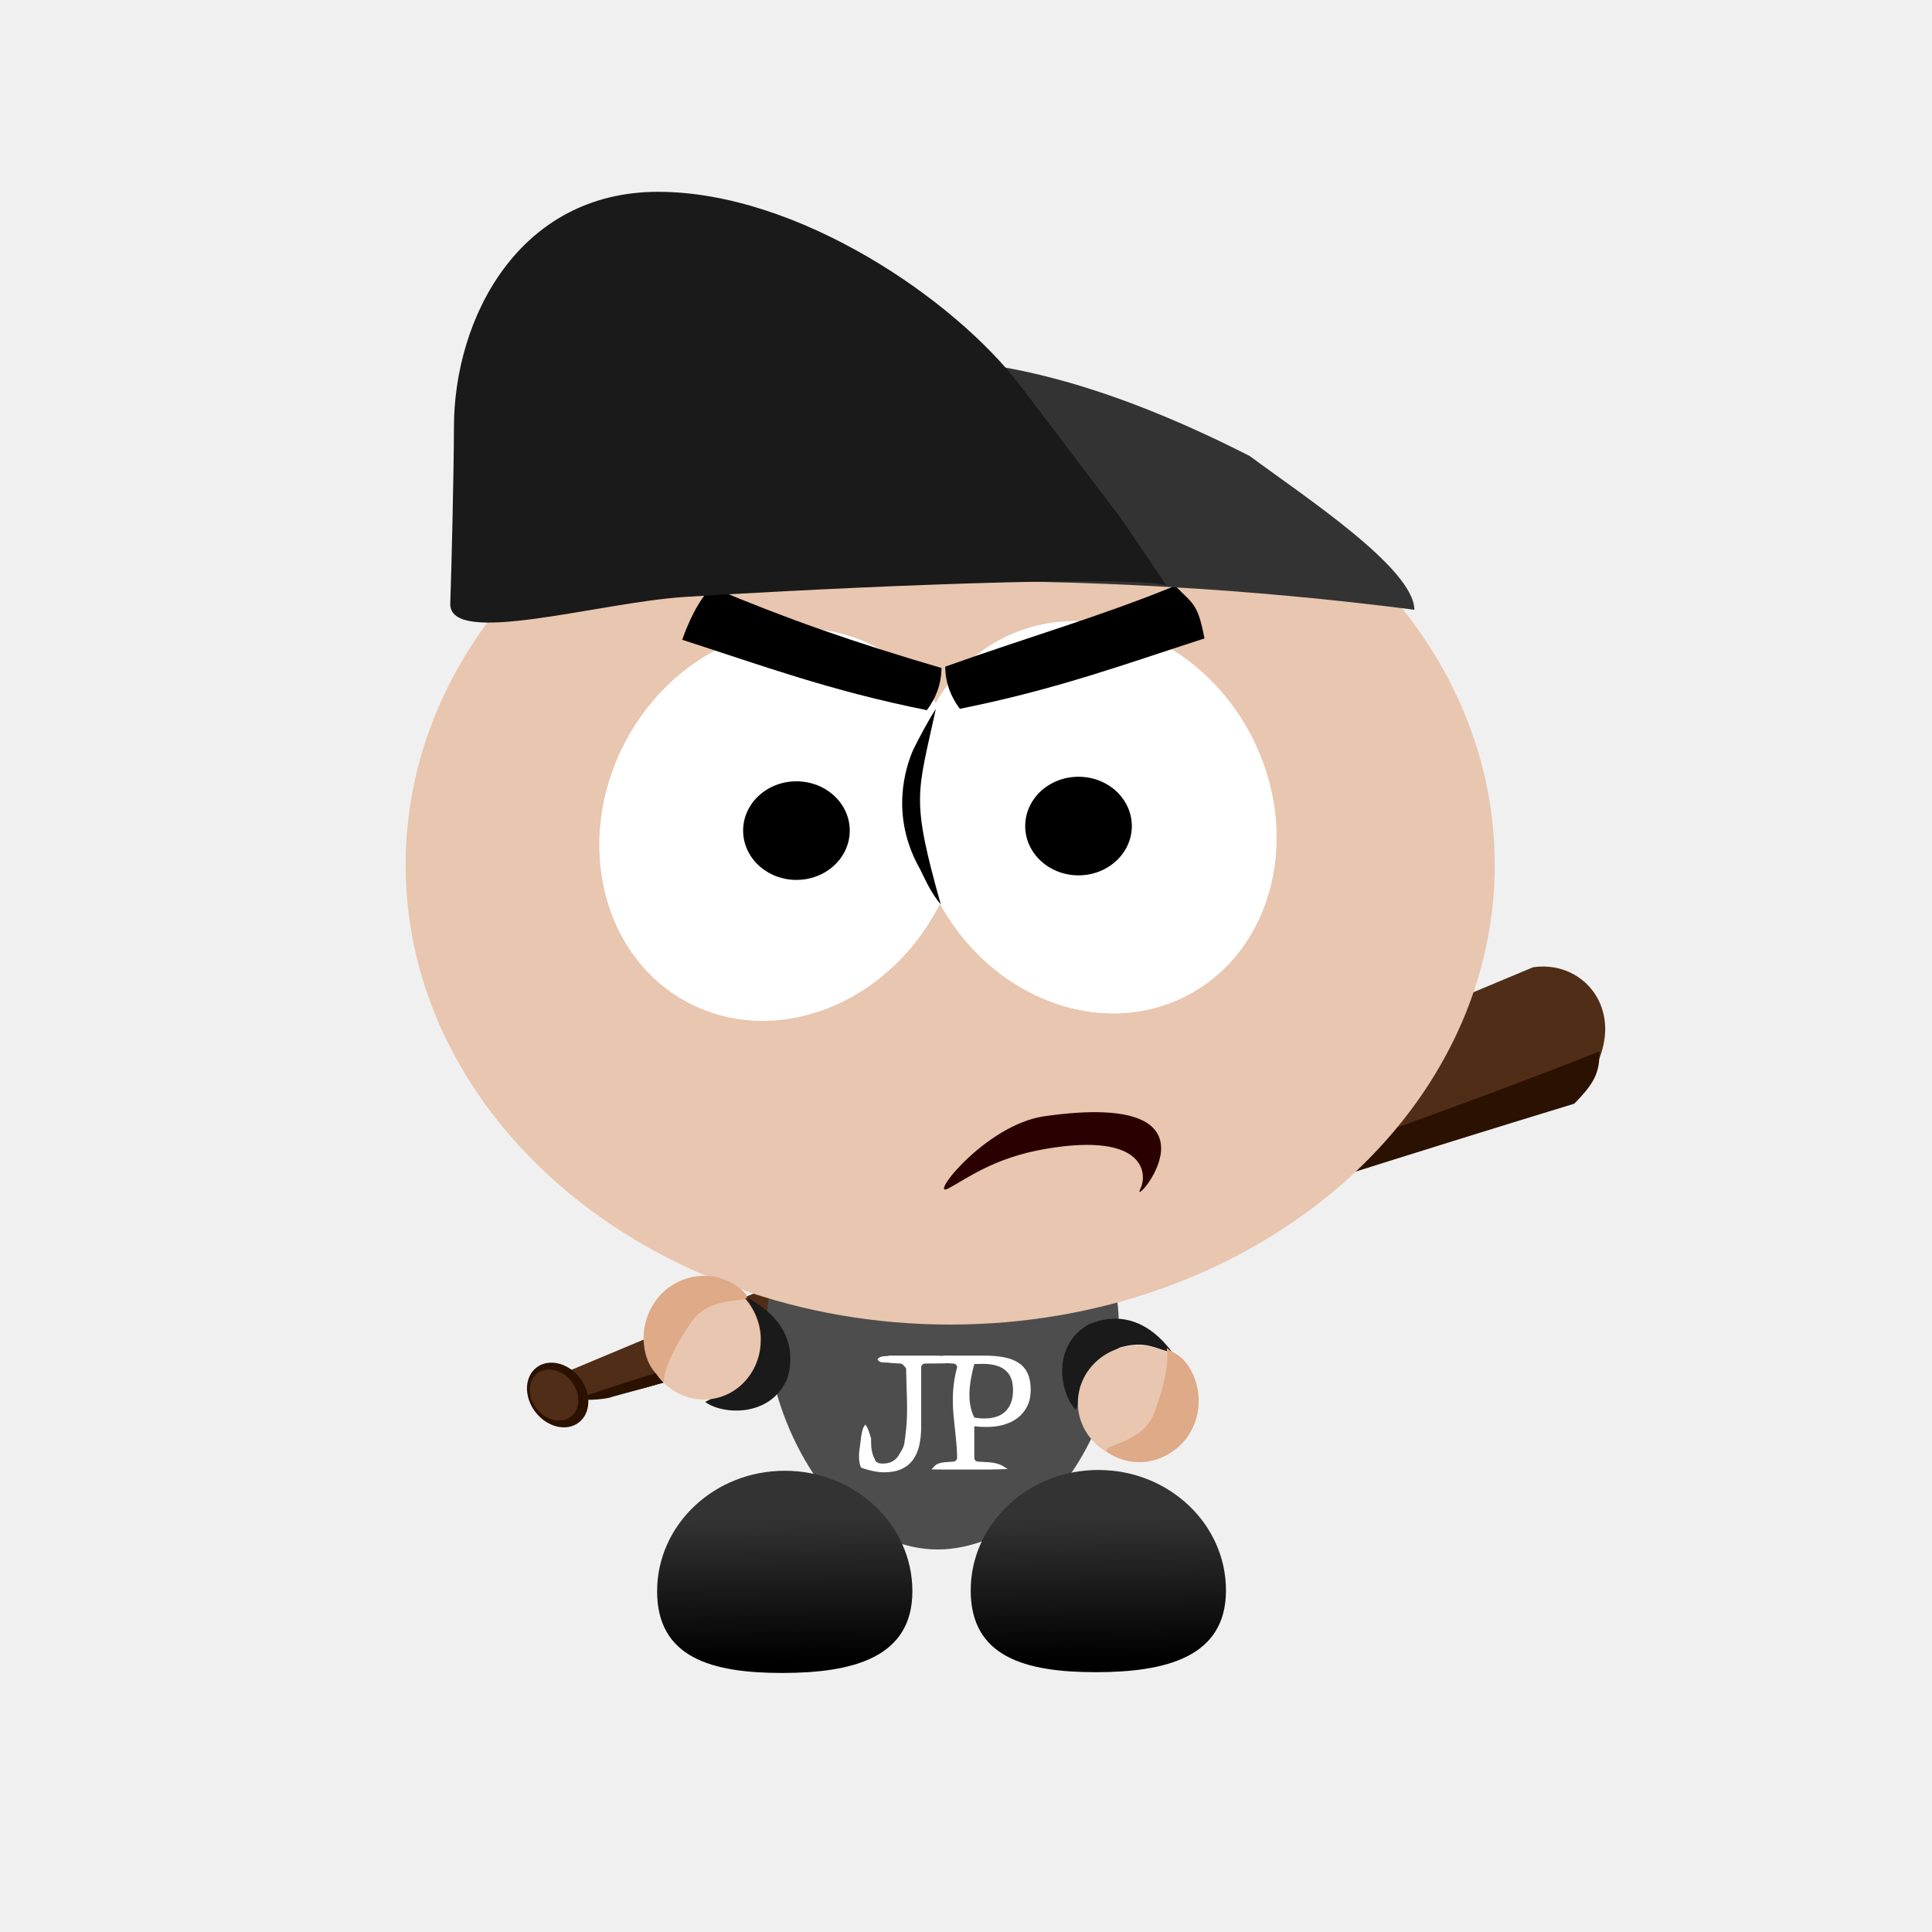
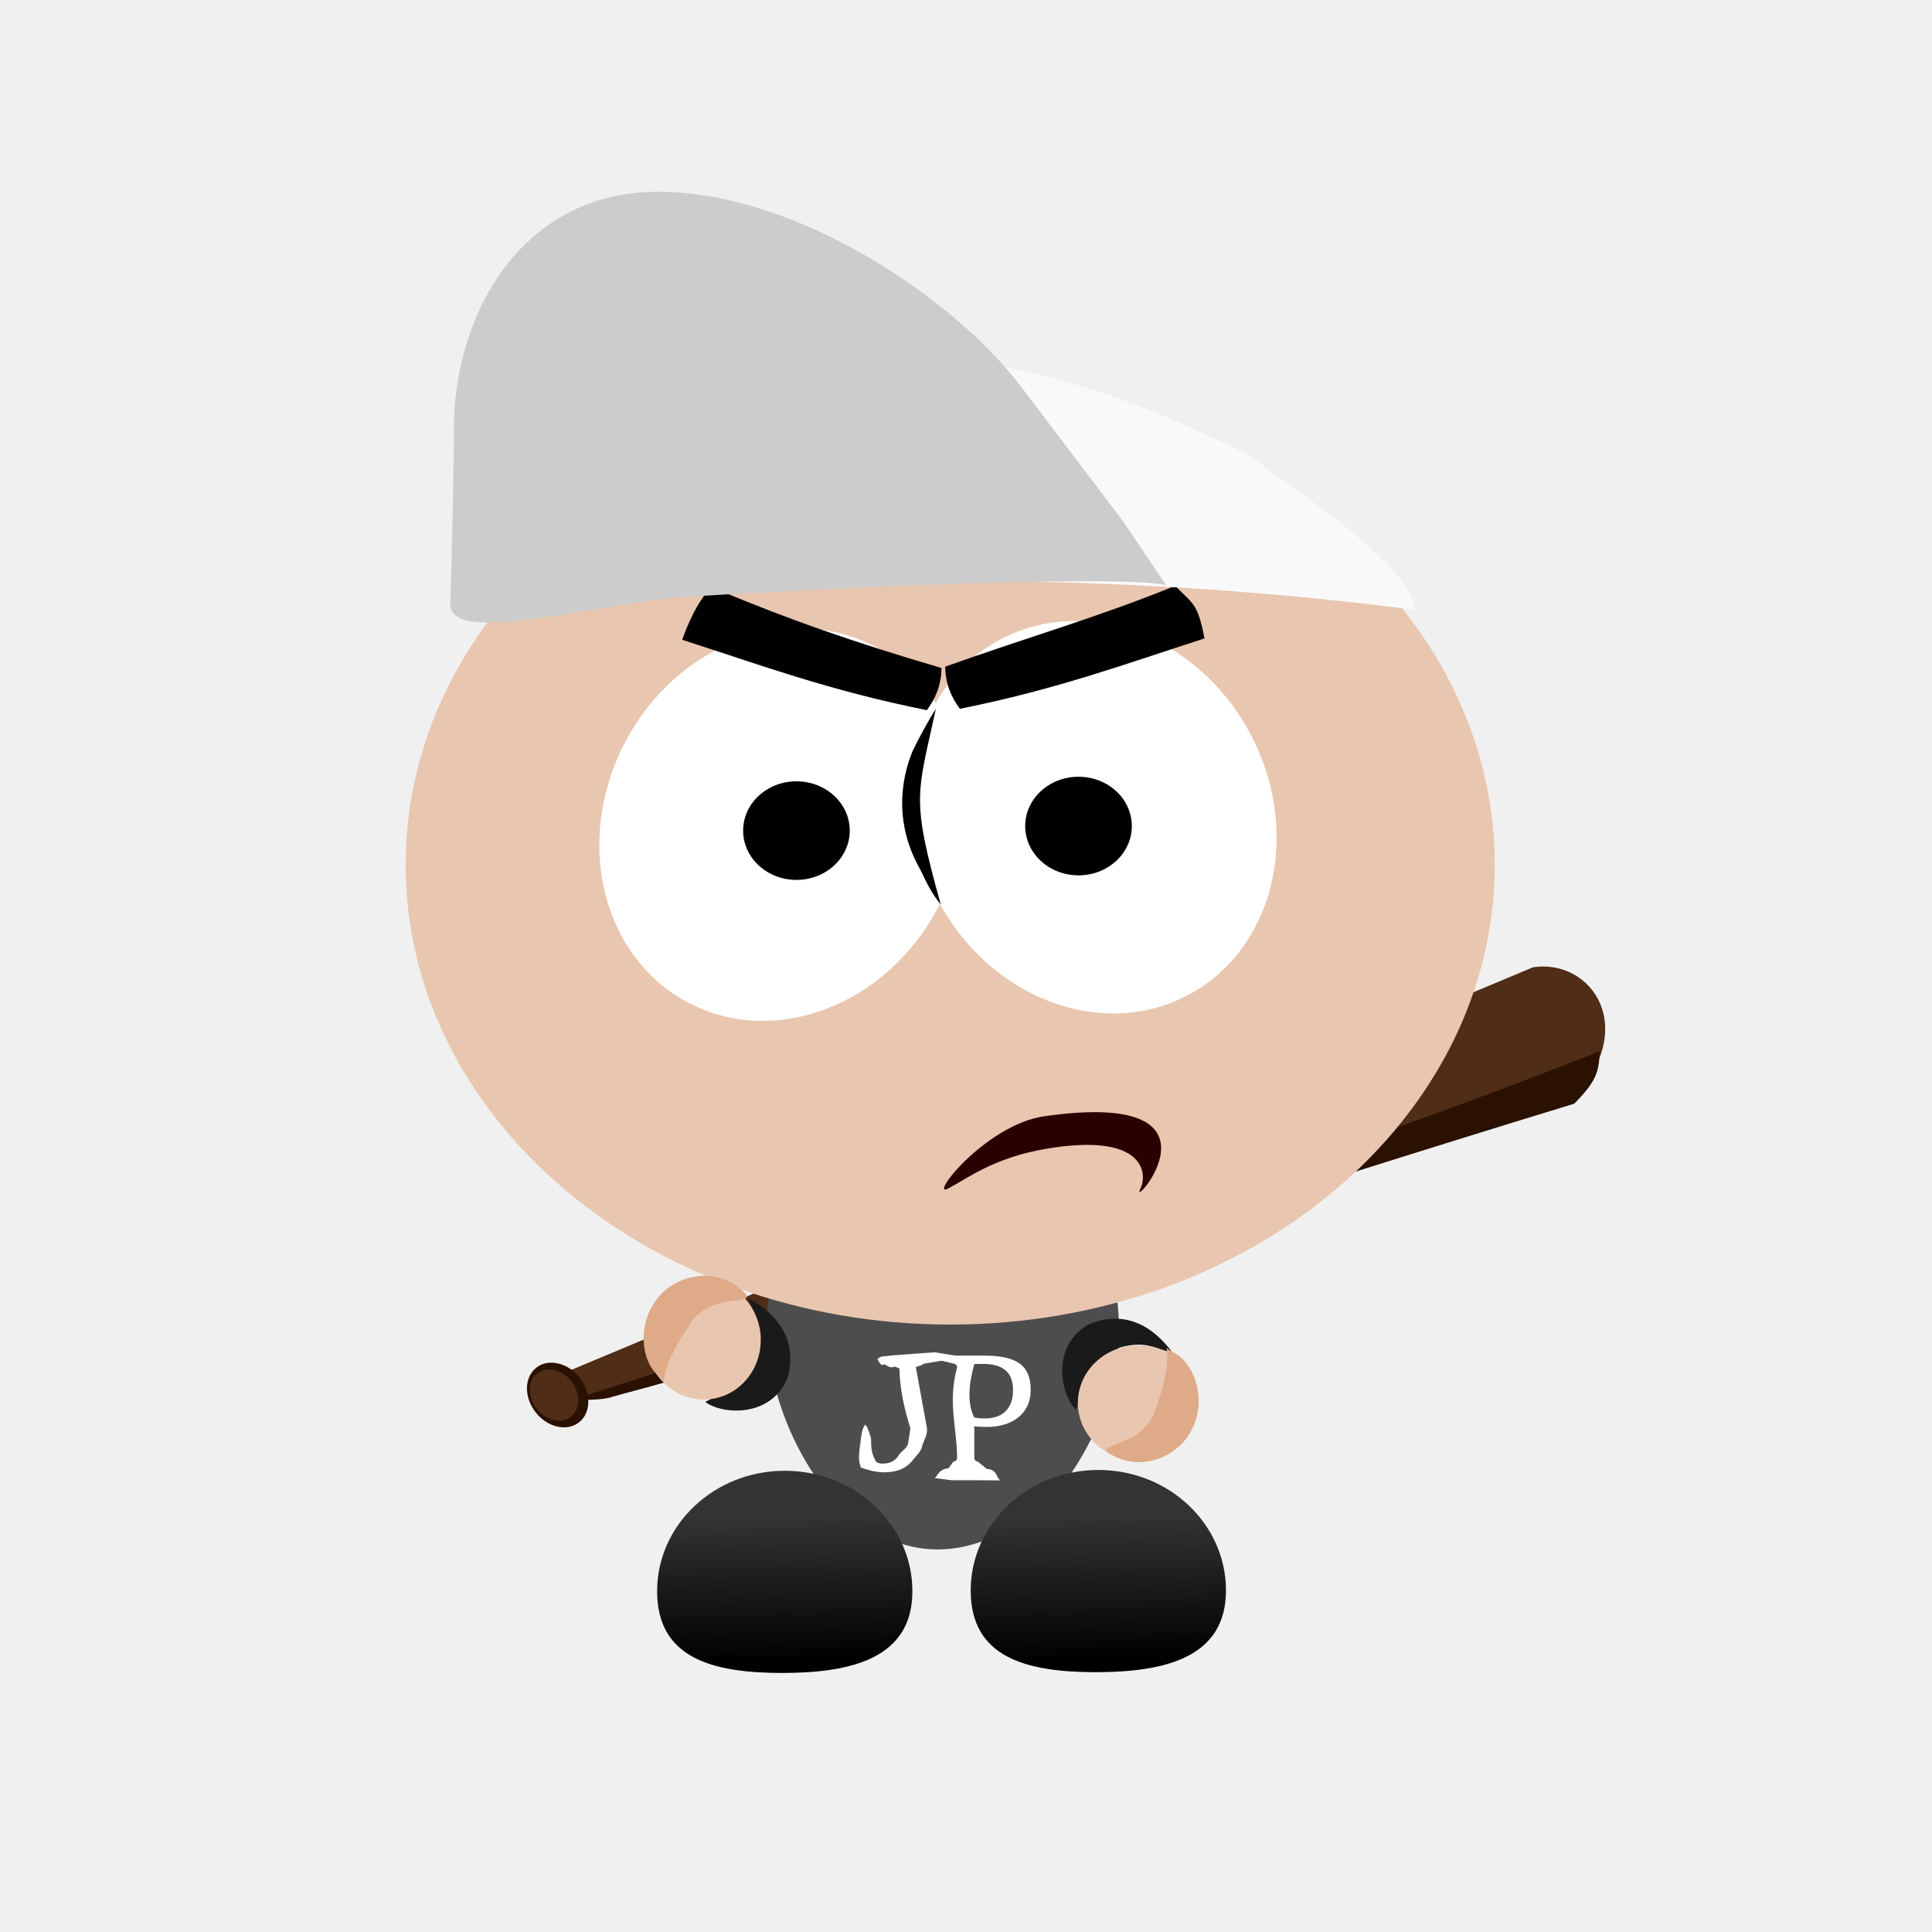
<svg xmlns="http://www.w3.org/2000/svg" xmlns:xlink="http://www.w3.org/1999/xlink" width="64" height="64" id="svg3352" version="1.1" viewBox="0 0 64 64">
  <defs id="defs3354">
    <linearGradient id="linearGradient4468">
      <stop style="stop-color:#333333;stop-opacity:1;" offset="0" id="stop4470" />
      <stop style="stop-color:#000000;stop-opacity:1" offset="1" id="stop4472" />
    </linearGradient>
    <linearGradient xlink:href="#linearGradient4468" id="linearGradient4474" x1="331.33" y1="873.565" x2="332.34" y2="930.639" gradientUnits="userSpaceOnUse" gradientTransform="matrix(0.108383,0,0,0.08343797,-9.786605,-22.60966)" />
    <linearGradient xlink:href="#linearGradient4468" id="linearGradient4474-6" x1="331.33" y1="873.565" x2="332.34" y2="930.639" gradientUnits="userSpaceOnUse" gradientTransform="matrix(0.108383,0,0,0.08343797,0.6006501,-22.63609)" />
  </defs>
  <g id="layer13">
    <path style="color:#000000;clip-rule:nonzero;display:inline;overflow:visible;visibility:visible;opacity:1;isolation:auto;mix-blend-mode:normal;color-interpolation:sRGB;color-interpolation-filters:linearRGB;solid-color:#000000;solid-opacity:1;fill:#502d16;fill-opacity:1;fill-rule:evenodd;stroke:#000000;stroke-width:1.615;stroke-linecap:butt;stroke-linejoin:bevel;stroke-miterlimit:4;stroke-dasharray:none;stroke-dashoffset:0;stroke-opacity:0;color-rendering:auto;image-rendering:auto;shape-rendering:auto;text-rendering:auto;enable-background:accumulate" d="m 50.784,32.042 c 1.948,-0.294 3.57,2.036 1.242,4.436 l -28.057,8.614 c -5.419,2.14 -6.293,0.907 -5.49,0.474 z" id="rect3823" />
    <path style="color:#000000;clip-rule:nonzero;display:inline;overflow:visible;visibility:visible;opacity:1;isolation:auto;mix-blend-mode:normal;color-interpolation:sRGB;color-interpolation-filters:linearRGB;solid-color:#000000;solid-opacity:1;fill:#2b1100;fill-opacity:1;fill-rule:evenodd;stroke:#000000;stroke-width:1.662;stroke-linecap:butt;stroke-linejoin:bevel;stroke-miterlimit:4;stroke-dasharray:none;stroke-dashoffset:0;stroke-opacity:0;color-rendering:auto;image-rendering:auto;shape-rendering:auto;text-rendering:auto;enable-background:accumulate" d="m 22.15,45.348 c 9.77,-3.158 21.47,-6.797 30.834,-10.522 0.007,0.693 -0.153,1.046 -0.837,1.736 -10.621,3.236 -21.191,6.809 -31.862,9.708 -0.228,0.104 -1.193,0.139 -1.137,0.056 0.026,-0.037 2.7,-0.885 3.001,-0.977 z" id="rect3826" />
    <ellipse style="color:#000000;clip-rule:nonzero;display:inline;overflow:visible;visibility:visible;opacity:1;isolation:auto;mix-blend-mode:normal;color-interpolation:sRGB;color-interpolation-filters:linearRGB;solid-color:#000000;solid-opacity:1;fill:#2b1100;fill-opacity:1;fill-rule:evenodd;stroke:#000000;stroke-width:1.662;stroke-linecap:butt;stroke-linejoin:bevel;stroke-miterlimit:4;stroke-dasharray:none;stroke-dashoffset:0;stroke-opacity:0;color-rendering:auto;image-rendering:auto;shape-rendering:auto;text-rendering:auto;enable-background:accumulate" id="path3848" cx="-13.707" cy="47.842" rx="0.928" ry="1.149" transform="matrix(0.790407,-0.612582,0.612582,0.790407,0,0)" />
    <ellipse style="color:#000000;clip-rule:nonzero;display:inline;overflow:visible;visibility:visible;opacity:1;isolation:auto;mix-blend-mode:normal;color-interpolation:sRGB;color-interpolation-filters:linearRGB;solid-color:#000000;solid-opacity:1;fill:#502d16;fill-opacity:1;fill-rule:evenodd;stroke:#000000;stroke-width:1.315;stroke-linecap:butt;stroke-linejoin:bevel;stroke-miterlimit:4;stroke-dasharray:none;stroke-dashoffset:0;stroke-opacity:0;color-rendering:auto;image-rendering:auto;shape-rendering:auto;text-rendering:auto;enable-background:accumulate" id="path3848-1" cx="-13.802" cy="47.769" rx="0.734" ry="0.909" transform="matrix(0.790407,-0.612582,0.612582,0.790407,0,0)" />
  </g>
  <g id="layer1">
    <path style="color:#000000;clip-rule:nonzero;display:inline;overflow:visible;visibility:visible;opacity:1;isolation:auto;mix-blend-mode:normal;color-interpolation:sRGB;color-interpolation-filters:linearRGB;solid-color:#000000;solid-opacity:1;fill:#4d4d4d;fill-opacity:1;fill-rule:evenodd;stroke:#000000;stroke-width:0.095;stroke-linecap:butt;stroke-linejoin:bevel;stroke-miterlimit:4;stroke-dasharray:none;stroke-dashoffset:0;stroke-opacity:0;color-rendering:auto;image-rendering:auto;shape-rendering:auto;text-rendering:auto;enable-background:accumulate" d="m 25.629,42.276 c 1.659,-2.477 9.404,-3.052 11.185,-0.116 0.855,2.884 -0.625,6.131 -2.202,7.708 -1.936,1.481 -4.173,2.314 -6.722,0.116 -1.826,-1.816 -3.012,-5.249 -2.26,-7.708 z" id="rect3348" />
  </g>
  <g id="layer7">
    <ellipse style="color:#000000;clip-rule:nonzero;display:inline;overflow:visible;visibility:visible;opacity:1;isolation:auto;mix-blend-mode:normal;color-interpolation:sRGB;color-interpolation-filters:linearRGB;solid-color:#000000;solid-opacity:1;fill:#e9c6af;fill-opacity:1;fill-rule:evenodd;stroke:#000000;stroke-width:0.168;stroke-linecap:butt;stroke-linejoin:bevel;stroke-miterlimit:4;stroke-dasharray:none;stroke-dashoffset:0;stroke-opacity:0;color-rendering:auto;image-rendering:auto;shape-rendering:auto;text-rendering:auto;enable-background:accumulate" id="path4597" cx="31.476" cy="28.649" rx="18.039" ry="15.229" />
  </g>
  <g id="layer8">
    <ellipse style="color:#000000;clip-rule:nonzero;display:inline;overflow:visible;visibility:visible;opacity:1;isolation:auto;mix-blend-mode:normal;color-interpolation:sRGB;color-interpolation-filters:linearRGB;solid-color:#000000;solid-opacity:1;fill:#ffffff;fill-opacity:1;fill-rule:evenodd;stroke:#000000;stroke-width:1.715;stroke-linecap:butt;stroke-linejoin:bevel;stroke-miterlimit:4;stroke-dasharray:none;stroke-dashoffset:0;stroke-opacity:0;color-rendering:auto;image-rendering:auto;shape-rendering:auto;text-rendering:auto;enable-background:accumulate" id="path3655" cx="35.579" cy="12.286" rx="5.863" ry="6.66" transform="matrix(0.8871552,0.4614712,-0.4614712,0.8871552,0,0)" />
    <ellipse style="color:#000000;clip-rule:nonzero;display:inline;overflow:visible;visibility:visible;opacity:1;isolation:auto;mix-blend-mode:normal;color-interpolation:sRGB;color-interpolation-filters:linearRGB;solid-color:#000000;solid-opacity:1;fill:#000000;fill-opacity:1;fill-rule:evenodd;stroke:#000000;stroke-width:1.377;stroke-linecap:butt;stroke-linejoin:bevel;stroke-miterlimit:4;stroke-dasharray:none;stroke-dashoffset:0;stroke-opacity:0;color-rendering:auto;image-rendering:auto;shape-rendering:auto;text-rendering:auto;enable-background:accumulate" id="path3676" cx="26.383" cy="27.515" rx="1.766" ry="1.633" />
  </g>
  <g id="layer9">
    <ellipse style="color:#000000;clip-rule:nonzero;display:inline;overflow:visible;visibility:visible;opacity:1;isolation:auto;mix-blend-mode:normal;color-interpolation:sRGB;color-interpolation-filters:linearRGB;solid-color:#000000;solid-opacity:1;fill:#ffffff;fill-opacity:1;fill-rule:evenodd;stroke:#000000;stroke-width:1.715;stroke-linecap:butt;stroke-linejoin:bevel;stroke-miterlimit:4;stroke-dasharray:none;stroke-dashoffset:0;stroke-opacity:0;color-rendering:auto;image-rendering:auto;shape-rendering:auto;text-rendering:auto;enable-background:accumulate" id="path3655-0" cx="-19.665" cy="40.745" rx="5.863" ry="6.66" transform="matrix(-0.8871552,0.4614712,0.4614712,0.8871552,0,0)" />
    <path style="color:#000000;clip-rule:nonzero;display:inline;overflow:visible;visibility:visible;opacity:1;isolation:auto;mix-blend-mode:normal;color-interpolation:sRGB;color-interpolation-filters:linearRGB;solid-color:#000000;solid-opacity:1;fill:#000000;fill-opacity:1;fill-rule:evenodd;stroke:#000000;stroke-width:2.18;stroke-linecap:butt;stroke-linejoin:bevel;stroke-miterlimit:4;stroke-dasharray:none;stroke-dashoffset:0;stroke-opacity:0;color-rendering:auto;image-rendering:auto;shape-rendering:auto;text-rendering:auto;enable-background:accumulate" d="m 30.25,24.839 c 0.206,-0.415 0.484,-0.941 0.751,-1.356 -0.621,2.868 -0.83,2.925 0.164,6.481 -0.29,-0.357 -0.42,-0.619 -0.688,-1.174 -1.011,-1.784 -0.472,-3.383 -0.227,-3.951 z" id="rect3673" />
  </g>
  <g id="layer6">
    <path style="color:#000000;clip-rule:nonzero;display:inline;overflow:visible;visibility:visible;opacity:1;isolation:auto;mix-blend-mode:normal;color-interpolation:sRGB;color-interpolation-filters:linearRGB;solid-color:#000000;solid-opacity:1;fill:url(#linearGradient4474-6);fill-opacity:1;fill-rule:evenodd;stroke:#000000;stroke-width:0.104;stroke-linecap:butt;stroke-linejoin:bevel;stroke-miterlimit:4;stroke-dasharray:none;stroke-dashoffset:0;stroke-opacity:0;color-rendering:auto;image-rendering:auto;shape-rendering:auto;text-rendering:auto;enable-background:accumulate" d="m 40.612,52.686 c 0,2.204 -1.98,2.707 -4.315,2.707 -2.335,0 -4.141,-0.503 -4.141,-2.707 0,-2.204 1.893,-3.991 4.228,-3.991 2.335,0 4.228,1.787 4.228,3.991 z" id="path3522-1" />
    <ellipse style="color:#000000;clip-rule:nonzero;display:inline;overflow:visible;visibility:visible;opacity:1;isolation:auto;mix-blend-mode:normal;color-interpolation:sRGB;color-interpolation-filters:linearRGB;solid-color:#000000;solid-opacity:1;fill:#000000;fill-opacity:1;fill-rule:evenodd;stroke:#000000;stroke-width:1.377;stroke-linecap:butt;stroke-linejoin:bevel;stroke-miterlimit:4;stroke-dasharray:none;stroke-dashoffset:0;stroke-opacity:0;color-rendering:auto;image-rendering:auto;shape-rendering:auto;text-rendering:auto;enable-background:accumulate" id="path3676-9" cx="35.727" cy="27.364" rx="1.766" ry="1.633" />
  </g>
  <g id="layer5">
    <path style="color:#000000;clip-rule:nonzero;display:inline;overflow:visible;visibility:visible;opacity:1;isolation:auto;mix-blend-mode:normal;color-interpolation:sRGB;color-interpolation-filters:linearRGB;solid-color:#000000;solid-opacity:1;fill:url(#linearGradient4474);fill-opacity:1;fill-rule:evenodd;stroke:#000000;stroke-width:0.104;stroke-linecap:butt;stroke-linejoin:bevel;stroke-miterlimit:4;stroke-dasharray:none;stroke-dashoffset:0;stroke-opacity:0;color-rendering:auto;image-rendering:auto;shape-rendering:auto;text-rendering:auto;enable-background:accumulate" d="m 30.224,52.712 c 0,2.204 -1.98,2.707 -4.315,2.707 -2.335,0 -4.141,-0.503 -4.141,-2.707 0,-2.204 1.893,-3.991 4.228,-3.991 2.335,0 4.228,1.787 4.228,3.991 z" id="path3522" />
  </g>
  <g id="layer4">
    <g transform="matrix(0.1407024,0,0,0.1407024,-22.28149,-67.46983)" style="font-style:normal;font-weight:normal;font-size:40px;line-height:125%;font-family:sans-serif;text-align:center;letter-spacing:0px;word-spacing:0px;text-anchor:middle;fill:#ffffff;fill-opacity:1;stroke:none;stroke-width:1px;stroke-linecap:butt;stroke-linejoin:miter;stroke-opacity:1" id="flowRoot4639">
-       <path d="m 376.079,800.551 c -0.273,0.026 -0.482,0.13 -0.625,0.312 -0.143,0.182 -0.215,0.371 -0.215,0.566 l 0,13.965 c 0,1.667 -0.156,3.164 -0.469,4.492 -0.312,1.328 -0.814,2.454 -1.504,3.379 -0.69,0.924 -1.595,1.641 -2.715,2.148 -1.12,0.495 -2.487,0.742 -4.102,0.742 -0.651,0 -1.289,-0.059 -1.914,-0.176 -0.625,-0.104 -1.185,-0.228 -1.68,-0.371 -0.495,-0.13 -0.911,-0.254 -1.25,-0.371 -0.326,-0.117 -0.514,-0.189 -0.566,-0.215 -0.915,-2.507 -0.16,-4.597 0,-6.836 0.443,-2.933 0.675,-2.485 0.985,-3.276 0.323,0.293 0.66,0.663 1.418,3.276 -0.016,1.679 0.023,3.349 0.879,4.883 0.039,0.195 0.117,0.365 0.234,0.508 0.13,0.13 0.28,0.234 0.449,0.312 0.169,0.078 0.352,0.137 0.547,0.176 0.208,0.026 0.41,0.039 0.605,0.039 0.911,0 1.686,-0.176 2.324,-0.527 0.638,-0.352 1.159,-0.879 1.562,-1.582 0.404,-0.703 1.03,-1.526 1.212,-2.581 0.182,-1.055 0.298,-2.111 0.44,-3.414 0.475,-4.365 0.05,-9.47 0,-14.238 -0.002,-0.195 -0.571,-0.717 -0.715,-0.9 -0.13,-0.182 -0.339,-0.286 -0.625,-0.312 l -2.52,-0.156 c -0.979,-0.255 -2.303,0.295 -2.887,-0.882 0.827,-0.956 1.923,-0.565 2.887,-0.836 l 10.566,0 6.219,0.226 -3.776,1.604 z" style="font-style:normal;font-variant:normal;font-weight:normal;font-stretch:normal;font-size:40px;line-height:125%;font-family:'Abyssinica SIL';-inkscape-font-specification:'Abyssinica SIL, Normal';text-align:center;writing-mode:lr-tb;text-anchor:middle;fill:#ffffff" id="path4648" />
-       <path d="m 401.021,806.742 c 0,1.471 -0.273,2.76 -0.82,3.867 -0.547,1.094 -1.296,2.005 -2.246,2.734 -0.938,0.716 -2.044,1.257 -3.32,1.621 -1.263,0.352 -2.617,0.521 -4.062,0.508 -0.26,0 -0.547,-0.007 -0.859,-0.019 -0.299,-0.013 -0.592,-0.026 -0.879,-0.039 -0.273,-0.026 -0.514,-0.046 -0.723,-0.059 -0.195,-0.013 -0.319,-0.026 -0.371,-0.039 l 0,7.441 c 0,0.195 0.065,0.384 0.195,0.566 0.143,0.182 0.358,0.286 0.645,0.312 l 2.637,0.156 c 2.661,0.234 3.321,0.968 4.397,1.598 l -4.397,0.121 -10.508,0 -3.062,-0.042 c 0.748,-0.627 0.776,-1.434 3.062,-1.677 l 2.109,-0.156 c 0.286,-0.026 0.501,-0.13 0.645,-0.312 0.156,-0.182 0.235,-0.371 0.234,-0.566 -0.038,-7.09 -2.254,-13.092 0,-21.328 0.052,-0.188 -0.078,-0.384 -0.234,-0.566 -0.143,-0.182 -0.358,-0.286 -0.645,-0.312 l -2.402,-0.156 0,-1.719 9.57,0 c 1.888,0 3.522,0.143 4.902,0.43 1.393,0.286 2.539,0.749 3.438,1.387 0.911,0.638 1.589,1.471 2.031,2.5 0.443,1.016 0.664,2.266 0.664,3.75 z m -4.16,0.059 c 0,-0.977 -0.13,-1.842 -0.391,-2.598 -0.26,-0.768 -0.677,-1.413 -1.25,-1.934 -0.56,-0.534 -1.289,-0.938 -2.188,-1.211 -0.898,-0.286 -1.986,-0.43 -3.262,-0.43 -0.182,0 -0.391,0.006 -0.625,0.019 l -0.664,0 c -0.234,0.013 -0.482,0.019 -0.742,0.019 -1.261,4.678 -1.758,9.065 0,12.598 0.026,0 0.124,0.013 0.293,0.039 0.169,0.013 0.365,0.039 0.586,0.078 0.221,0.026 0.456,0.052 0.703,0.078 0.247,0.013 0.469,0.019 0.664,0.019 1.055,0.013 2.005,-0.111 2.852,-0.371 0.846,-0.26 1.563,-0.664 2.148,-1.211 0.599,-0.547 1.061,-1.244 1.387,-2.09 0.326,-0.846 0.488,-1.849 0.488,-3.008 z" style="font-style:normal;font-variant:normal;font-weight:normal;font-stretch:normal;font-size:40px;line-height:125%;font-family:'Abyssinica SIL';-inkscape-font-specification:'Abyssinica SIL, Normal';text-align:center;writing-mode:lr-tb;text-anchor:middle;fill:#ffffff" id="path4650" />
+       <path d="m 376.079,800.551 c -0.273,0.026 -0.482,0.13 -0.625,0.312 -0.143,0.182 -1.506,0.374 -1.471,0.566 l 2.589,14.187 c 0.299,1.64 -0.823,3.164 -1.135,4.492 -0.312,1.328 -1.48,2.232 -2.17,3.157 -0.69,0.924 -1.595,1.641 -2.715,2.148 -1.12,0.495 -2.487,0.742 -4.102,0.742 -0.651,0 -1.289,-0.059 -1.914,-0.176 -0.625,-0.104 -1.185,-0.228 -1.68,-0.371 -0.495,-0.13 -0.911,-0.254 -1.25,-0.371 -0.326,-0.117 -0.514,-0.189 -0.566,-0.215 -0.915,-2.507 -0.16,-4.597 0,-6.836 0.443,-2.933 0.675,-2.485 0.985,-3.276 0.323,0.293 0.66,0.663 1.418,3.276 -0.016,1.679 0.023,3.349 0.879,4.883 0.039,0.195 0.117,0.365 0.234,0.508 0.13,0.13 0.28,0.234 0.449,0.312 0.169,0.078 0.352,0.137 0.547,0.176 0.208,0.026 0.41,0.039 0.605,0.039 0.911,0 1.686,-0.176 2.324,-0.527 0.638,-0.352 1.159,-0.879 1.562,-1.582 0.404,-0.703 1.918,-1.526 2.1,-2.581 0.182,-1.055 0.551,-3.636 0.551,-3.636 -1.328,-4.185 -2.52,-9.248 -2.57,-14.016 -0.002,-0.195 -2.91,-0.898 -0.715,-0.9 -0.856,0.9 -1.465,0.472 -1.751,0.446 l -1.079,-0.6 c -0.621,0.47 -1.047,-0.019 -1.631,-1.196 0.827,-0.956 1.923,-0.565 2.887,-0.836 l 10.566,-0.785 6.219,1.011 -3.619,0.819 z" style="font-style:normal;font-variant:normal;font-weight:normal;font-stretch:normal;font-size:40px;line-height:125%;font-family:'Abyssinica SIL';-inkscape-font-specification:'Abyssinica SIL, Normal';text-align:center;writing-mode:lr-tb;text-anchor:middle;fill:#ffffff" id="path4648" />
+       <path d="m 401.021,806.742 c 0,1.471 -0.273,2.76 -0.82,3.867 -0.547,1.094 -1.296,2.005 -2.246,2.734 -0.938,0.716 -2.044,1.257 -3.32,1.621 -1.263,0.352 -2.617,0.521 -4.062,0.508 -0.26,0 -0.547,-0.007 -0.859,-0.019 -0.299,-0.013 -0.592,-0.026 -0.879,-0.039 -0.273,-0.026 -0.514,-0.046 -0.723,-0.059 -0.195,-0.013 -0.319,-0.026 -0.371,-0.039 l 0,7.441 c 0,0.195 0.065,0.384 0.195,0.566 0.143,0.182 0.358,0.286 0.645,0.312 l 2.081,1.711 c 2.661,0.234 2.148,2.083 3.225,2.713 l -4.554,-0.036 -6.896,0 -4.005,-0.513 c 0.748,-0.627 0.933,-2.062 3.219,-2.305 l 1.167,-1.57 c 0.286,-0.026 0.501,-0.13 0.645,-0.312 0.156,-0.182 0.235,-0.371 0.234,-0.566 -0.038,-7.09 -2.254,-13.092 0,-21.328 0.052,-0.188 -0.078,-0.384 -0.234,-0.566 -0.143,-0.182 -0.358,-0.286 -0.645,-0.312 l -3.188,-0.784 0.785,-1.091 9.57,0 c 1.888,0 3.522,0.143 4.902,0.43 1.393,0.286 2.539,0.749 3.438,1.387 0.911,0.638 1.589,1.471 2.031,2.5 0.443,1.016 0.664,2.266 0.664,3.75 z m -4.16,0.059 c 0,-0.977 -0.13,-1.842 -0.391,-2.598 -0.26,-0.768 -0.677,-1.413 -1.25,-1.934 -0.56,-0.534 -1.289,-0.938 -2.188,-1.211 -0.898,-0.286 -1.986,-0.43 -3.262,-0.43 -0.182,0 -0.391,0.006 -0.625,0.019 l -0.664,0 c -0.234,0.013 -0.482,0.019 -0.742,0.019 -1.261,4.678 -1.758,9.065 0,12.598 0.026,0 0.124,0.013 0.293,0.039 0.169,0.013 0.365,0.039 0.586,0.078 0.221,0.026 0.456,0.052 0.703,0.078 0.247,0.013 0.469,0.019 0.664,0.019 1.055,0.013 2.005,-0.111 2.852,-0.371 0.846,-0.26 1.563,-0.664 2.148,-1.211 0.599,-0.547 1.061,-1.244 1.387,-2.09 0.326,-0.846 0.488,-1.849 0.488,-3.008 z" style="font-style:normal;font-variant:normal;font-weight:normal;font-stretch:normal;font-size:40px;line-height:125%;font-family:'Abyssinica SIL';-inkscape-font-specification:'Abyssinica SIL, Normal';text-align:center;writing-mode:lr-tb;text-anchor:middle;fill:#ffffff" id="path4650" />
    </g>
  </g>
  <g id="layer14" />
  <g id="layer3">
    <path style="color:#000000;clip-rule:nonzero;display:inline;overflow:visible;visibility:visible;opacity:1;isolation:auto;mix-blend-mode:normal;color-interpolation:sRGB;color-interpolation-filters:linearRGB;solid-color:#000000;solid-opacity:1;fill:#1a1a1a;fill-opacity:1;fill-rule:evenodd;stroke:#000000;stroke-width:0.076;stroke-linecap:butt;stroke-linejoin:bevel;stroke-miterlimit:4;stroke-dasharray:none;stroke-dashoffset:0;stroke-opacity:0;color-rendering:auto;image-rendering:auto;shape-rendering:auto;text-rendering:auto;enable-background:accumulate" d="m 38.847,44.816 c -1.099,-1.493 -2.294,-1.159 -2.797,-0.936 -1.254,0.725 -0.911,2.33 -0.411,2.819 0.147,-0.444 0.602,-1.673 1.474,-2.066 0.85,-0.231 1.127,0.036 1.733,0.183 z" id="rect3351-6" />
    <ellipse style="color:#000000;clip-rule:nonzero;display:inline;overflow:visible;visibility:visible;opacity:1;isolation:auto;mix-blend-mode:normal;color-interpolation:sRGB;color-interpolation-filters:linearRGB;solid-color:#000000;solid-opacity:1;fill:#e9c6af;fill-opacity:1;fill-rule:evenodd;stroke:#000000;stroke-width:0.06;stroke-linecap:butt;stroke-linejoin:bevel;stroke-miterlimit:4;stroke-dasharray:none;stroke-dashoffset:0;stroke-opacity:0;color-rendering:auto;image-rendering:auto;shape-rendering:auto;text-rendering:auto;enable-background:accumulate" id="path3370-3-8-4" cx="-37.702" cy="46.473" rx="1.996" ry="1.907" transform="scale(-1,1)" />
  </g>
  <g id="layer10">
    <path style="color:#000000;clip-rule:nonzero;display:inline;overflow:visible;visibility:visible;opacity:1;isolation:auto;mix-blend-mode:normal;color-interpolation:sRGB;color-interpolation-filters:linearRGB;solid-color:#000000;solid-opacity:1;fill:#000000;fill-opacity:1;fill-rule:evenodd;stroke:#000000;stroke-width:1.662;stroke-linecap:butt;stroke-linejoin:bevel;stroke-miterlimit:4;stroke-dasharray:none;stroke-dashoffset:0;stroke-opacity:0;color-rendering:auto;image-rendering:auto;shape-rendering:auto;text-rendering:auto;enable-background:accumulate" d="m 23.569,19.451 c 2.546,1.07 4.66,1.806 7.619,2.678 -0.005,0.544 -0.188,0.998 -0.484,1.396 -3.24,-0.647 -5.564,-1.515 -8.104,-2.331 0,0 0.378,-1.164 0.969,-1.742 z" id="rect3708" />
    <path style="color:#000000;clip-rule:nonzero;display:inline;overflow:visible;visibility:visible;opacity:1;isolation:auto;mix-blend-mode:normal;color-interpolation:sRGB;color-interpolation-filters:linearRGB;solid-color:#000000;solid-opacity:1;fill:#000000;fill-opacity:1;fill-rule:evenodd;stroke:#000000;stroke-width:1.662;stroke-linecap:butt;stroke-linejoin:bevel;stroke-miterlimit:4;stroke-dasharray:none;stroke-dashoffset:0;stroke-opacity:0;color-rendering:auto;image-rendering:auto;shape-rendering:auto;text-rendering:auto;enable-background:accumulate" d="m 38.931,19.406 c -2.546,1.038 -4.821,1.678 -7.619,2.678 0.005,0.544 0.188,0.998 0.484,1.396 3.24,-0.647 5.564,-1.515 8.104,-2.331 -0.226,-1.179 -0.378,-1.132 -0.969,-1.742 z" id="rect3708-7" />
    <path style="color:#000000;clip-rule:nonzero;display:inline;overflow:visible;visibility:visible;opacity:1;isolation:auto;mix-blend-mode:normal;color-interpolation:sRGB;color-interpolation-filters:linearRGB;solid-color:#000000;solid-opacity:1;fill:#2b0000;fill-opacity:1;fill-rule:evenodd;stroke:#000000;stroke-width:2.252;stroke-linecap:butt;stroke-linejoin:bevel;stroke-miterlimit:4;stroke-dasharray:none;stroke-dashoffset:0;stroke-opacity:0;color-rendering:auto;image-rendering:auto;shape-rendering:auto;text-rendering:auto;enable-background:accumulate" d="m 37.78,39.368 c 0.221,-0.435 0.213,-1.878 -3.125,-1.313 -1.732,0.293 -2.621,0.987 -3.238,1.313 -0.697,0.369 1.218,-2.111 3.182,-2.391 6.48,-0.925 2.752,3.238 3.182,2.391 z" id="path3768" />
  </g>
  <g id="layer11">
-     <path style="color:#000000;clip-rule:nonzero;display:inline;overflow:visible;visibility:visible;opacity:1;isolation:auto;mix-blend-mode:normal;color-interpolation:sRGB;color-interpolation-filters:linearRGB;solid-color:#000000;solid-opacity:1;fill:#333333;fill-opacity:1;fill-rule:evenodd;stroke:#000000;stroke-width:1.662;stroke-linecap:butt;stroke-linejoin:bevel;stroke-miterlimit:4;stroke-dasharray:none;stroke-dashoffset:0;stroke-opacity:0;color-rendering:auto;image-rendering:auto;shape-rendering:auto;text-rendering:auto;enable-background:accumulate" d="m 20.673,15.288 c 4.915,-3.023 9.853,-5.716 20.726,-0.182 1.767,1.313 5.439,3.713 5.455,5.093 -11.064,-1.426 -21.771,-1.134 -30.908,0.091 1.475,-1.826 2.662,-3.253 4.727,-5.002 z" id="rect3772" />
-     <path style="color:#000000;clip-rule:nonzero;display:inline;overflow:visible;visibility:visible;opacity:1;isolation:auto;mix-blend-mode:normal;color-interpolation:sRGB;color-interpolation-filters:linearRGB;solid-color:#000000;solid-opacity:1;fill:#1a1a1a;fill-opacity:1;fill-rule:evenodd;stroke:#000000;stroke-width:2.159;stroke-linecap:butt;stroke-linejoin:bevel;stroke-miterlimit:4;stroke-dasharray:none;stroke-dashoffset:0;stroke-opacity:0;color-rendering:auto;image-rendering:auto;shape-rendering:auto;text-rendering:auto;enable-background:accumulate" d="m 33.81,12.79 3.272,4.316 c 0.218,0.287 1.538,2.269 1.538,2.269 -2.062,-0.373 -13.197,0.218 -15.965,0.401 -2.84,0.188 -7.794,1.671 -7.739,0.212 0.038,-1.021 0.121,-4.486 0.121,-5.827 0,-3.62 2.152,-7.807 6.763,-7.807 4.611,-2e-7 9.823,3.552 12.01,6.436 z" id="path3775" />
+     <path style="color:#000000;clip-rule:nonzero;display:inline;overflow:visible;visibility:visible;opacity:1;isolation:auto;mix-blend-mode:normal;color-interpolation:sRGB;color-interpolation-filters:linearRGB;solid-color:#000000;solid-opacity:1;fill:#f9f9f9;fill-opacity:1;fill-rule:evenodd;stroke:#000000;stroke-width:1.662;stroke-linecap:butt;stroke-linejoin:bevel;stroke-miterlimit:4;stroke-dasharray:none;stroke-dashoffset:0;stroke-opacity:0;color-rendering:auto;image-rendering:auto;shape-rendering:auto;text-rendering:auto;enable-background:accumulate" d="m 20.673,15.288 c 4.915,-3.023 9.853,-5.716 20.726,-0.182 1.767,1.313 5.439,3.713 5.455,5.093 -11.064,-1.426 -21.771,-1.134 -30.908,0.091 1.475,-1.826 2.662,-3.253 4.727,-5.002 z" id="rect3772" />
+     <path style="color:#000000;clip-rule:nonzero;display:inline;overflow:visible;visibility:visible;opacity:1;isolation:auto;mix-blend-mode:normal;color-interpolation:sRGB;color-interpolation-filters:linearRGB;solid-color:#000000;solid-opacity:1;fill:#cccccc;fill-opacity:1;fill-rule:evenodd;stroke:#000000;stroke-width:2.159;stroke-linecap:butt;stroke-linejoin:bevel;stroke-miterlimit:4;stroke-dasharray:none;stroke-dashoffset:0;stroke-opacity:0;color-rendering:auto;image-rendering:auto;shape-rendering:auto;text-rendering:auto;enable-background:accumulate" d="m 33.81,12.79 3.272,4.316 c 0.218,0.287 1.538,2.269 1.538,2.269 -2.062,-0.373 -13.197,0.218 -15.965,0.401 -2.84,0.188 -7.794,1.671 -7.739,0.212 0.038,-1.021 0.121,-4.486 0.121,-5.827 0,-3.62 2.152,-7.807 6.763,-7.807 4.611,-2e-7 9.823,3.552 12.01,6.436 z" id="path3775" />
  </g>
  <g id="layer2">
    <path style="color:#000000;clip-rule:nonzero;display:inline;overflow:visible;visibility:visible;opacity:1;isolation:auto;mix-blend-mode:normal;color-interpolation:sRGB;color-interpolation-filters:linearRGB;solid-color:#000000;solid-opacity:1;fill:#1a1a1a;fill-opacity:1;fill-rule:evenodd;stroke:#000000;stroke-width:0.076;stroke-linecap:butt;stroke-linejoin:bevel;stroke-miterlimit:4;stroke-dasharray:none;stroke-dashoffset:0;stroke-opacity:0;color-rendering:auto;image-rendering:auto;shape-rendering:auto;text-rendering:auto;enable-background:accumulate" d="m 24.769,42.997 c 1.634,0.876 1.474,2.106 1.324,2.635 -0.54,1.345 -2.177,1.233 -2.732,0.808 0.418,-0.209 1.57,-0.834 1.835,-1.753 0.107,-0.875 -0.196,-1.11 -0.428,-1.69 z" id="rect3351" />
    <ellipse style="color:#000000;clip-rule:nonzero;display:inline;overflow:visible;visibility:visible;opacity:1;isolation:auto;mix-blend-mode:normal;color-interpolation:sRGB;color-interpolation-filters:linearRGB;solid-color:#000000;solid-opacity:1;fill:#e9c6af;fill-opacity:1;fill-rule:evenodd;stroke:#000000;stroke-width:0.06;stroke-linecap:butt;stroke-linejoin:bevel;stroke-miterlimit:4;stroke-dasharray:none;stroke-dashoffset:0;stroke-opacity:0;color-rendering:auto;image-rendering:auto;shape-rendering:auto;text-rendering:auto;enable-background:accumulate" id="path3370-3-8" cx="47.231" cy="-16.738" rx="1.996" ry="1.907" transform="matrix(0.1423683,0.9898138,-0.9898138,0.1423683,0,0)" />
  </g>
  <g id="layer12">
    <path style="color:#000000;clip-rule:nonzero;display:inline;overflow:visible;visibility:visible;opacity:1;isolation:auto;mix-blend-mode:normal;color-interpolation:sRGB;color-interpolation-filters:linearRGB;solid-color:#000000;solid-opacity:1;fill:#deaa87;fill-opacity:1;fill-rule:evenodd;stroke:#000000;stroke-width:1.691;stroke-linecap:butt;stroke-linejoin:bevel;stroke-miterlimit:4;stroke-dasharray:none;stroke-dashoffset:0;stroke-opacity:0;color-rendering:auto;image-rendering:auto;shape-rendering:auto;text-rendering:auto;enable-background:accumulate" d="m 21.774,45.538 c -0.532,-0.469 -0.726,-1.788 0.15,-2.69 0.61,-0.628 1.843,-0.899 2.72,-0.046 0.508,0.494 -1.036,-0.044 -1.745,0.994 -1.421,2.08 -0.59,2.213 -1.125,1.742 z" id="path3802" />
    <path style="color:#000000;clip-rule:nonzero;display:inline;overflow:visible;visibility:visible;opacity:1;isolation:auto;mix-blend-mode:normal;color-interpolation:sRGB;color-interpolation-filters:linearRGB;solid-color:#000000;solid-opacity:1;fill:#deaa87;fill-opacity:1;fill-rule:evenodd;stroke:#000000;stroke-width:1.691;stroke-linecap:butt;stroke-linejoin:bevel;stroke-miterlimit:4;stroke-dasharray:none;stroke-dashoffset:0;stroke-opacity:0;color-rendering:auto;image-rendering:auto;shape-rendering:auto;text-rendering:auto;enable-background:accumulate" d="m 38.91,44.823 c 0.63,0.325 1.139,1.557 0.508,2.646 -0.439,0.757 -1.569,1.32 -2.627,0.706 -0.613,-0.356 1.016,-0.21 1.451,-1.388 0.873,-2.363 0.035,-2.29 0.668,-1.963 z" id="path3802-5" />
  </g>
</svg>
